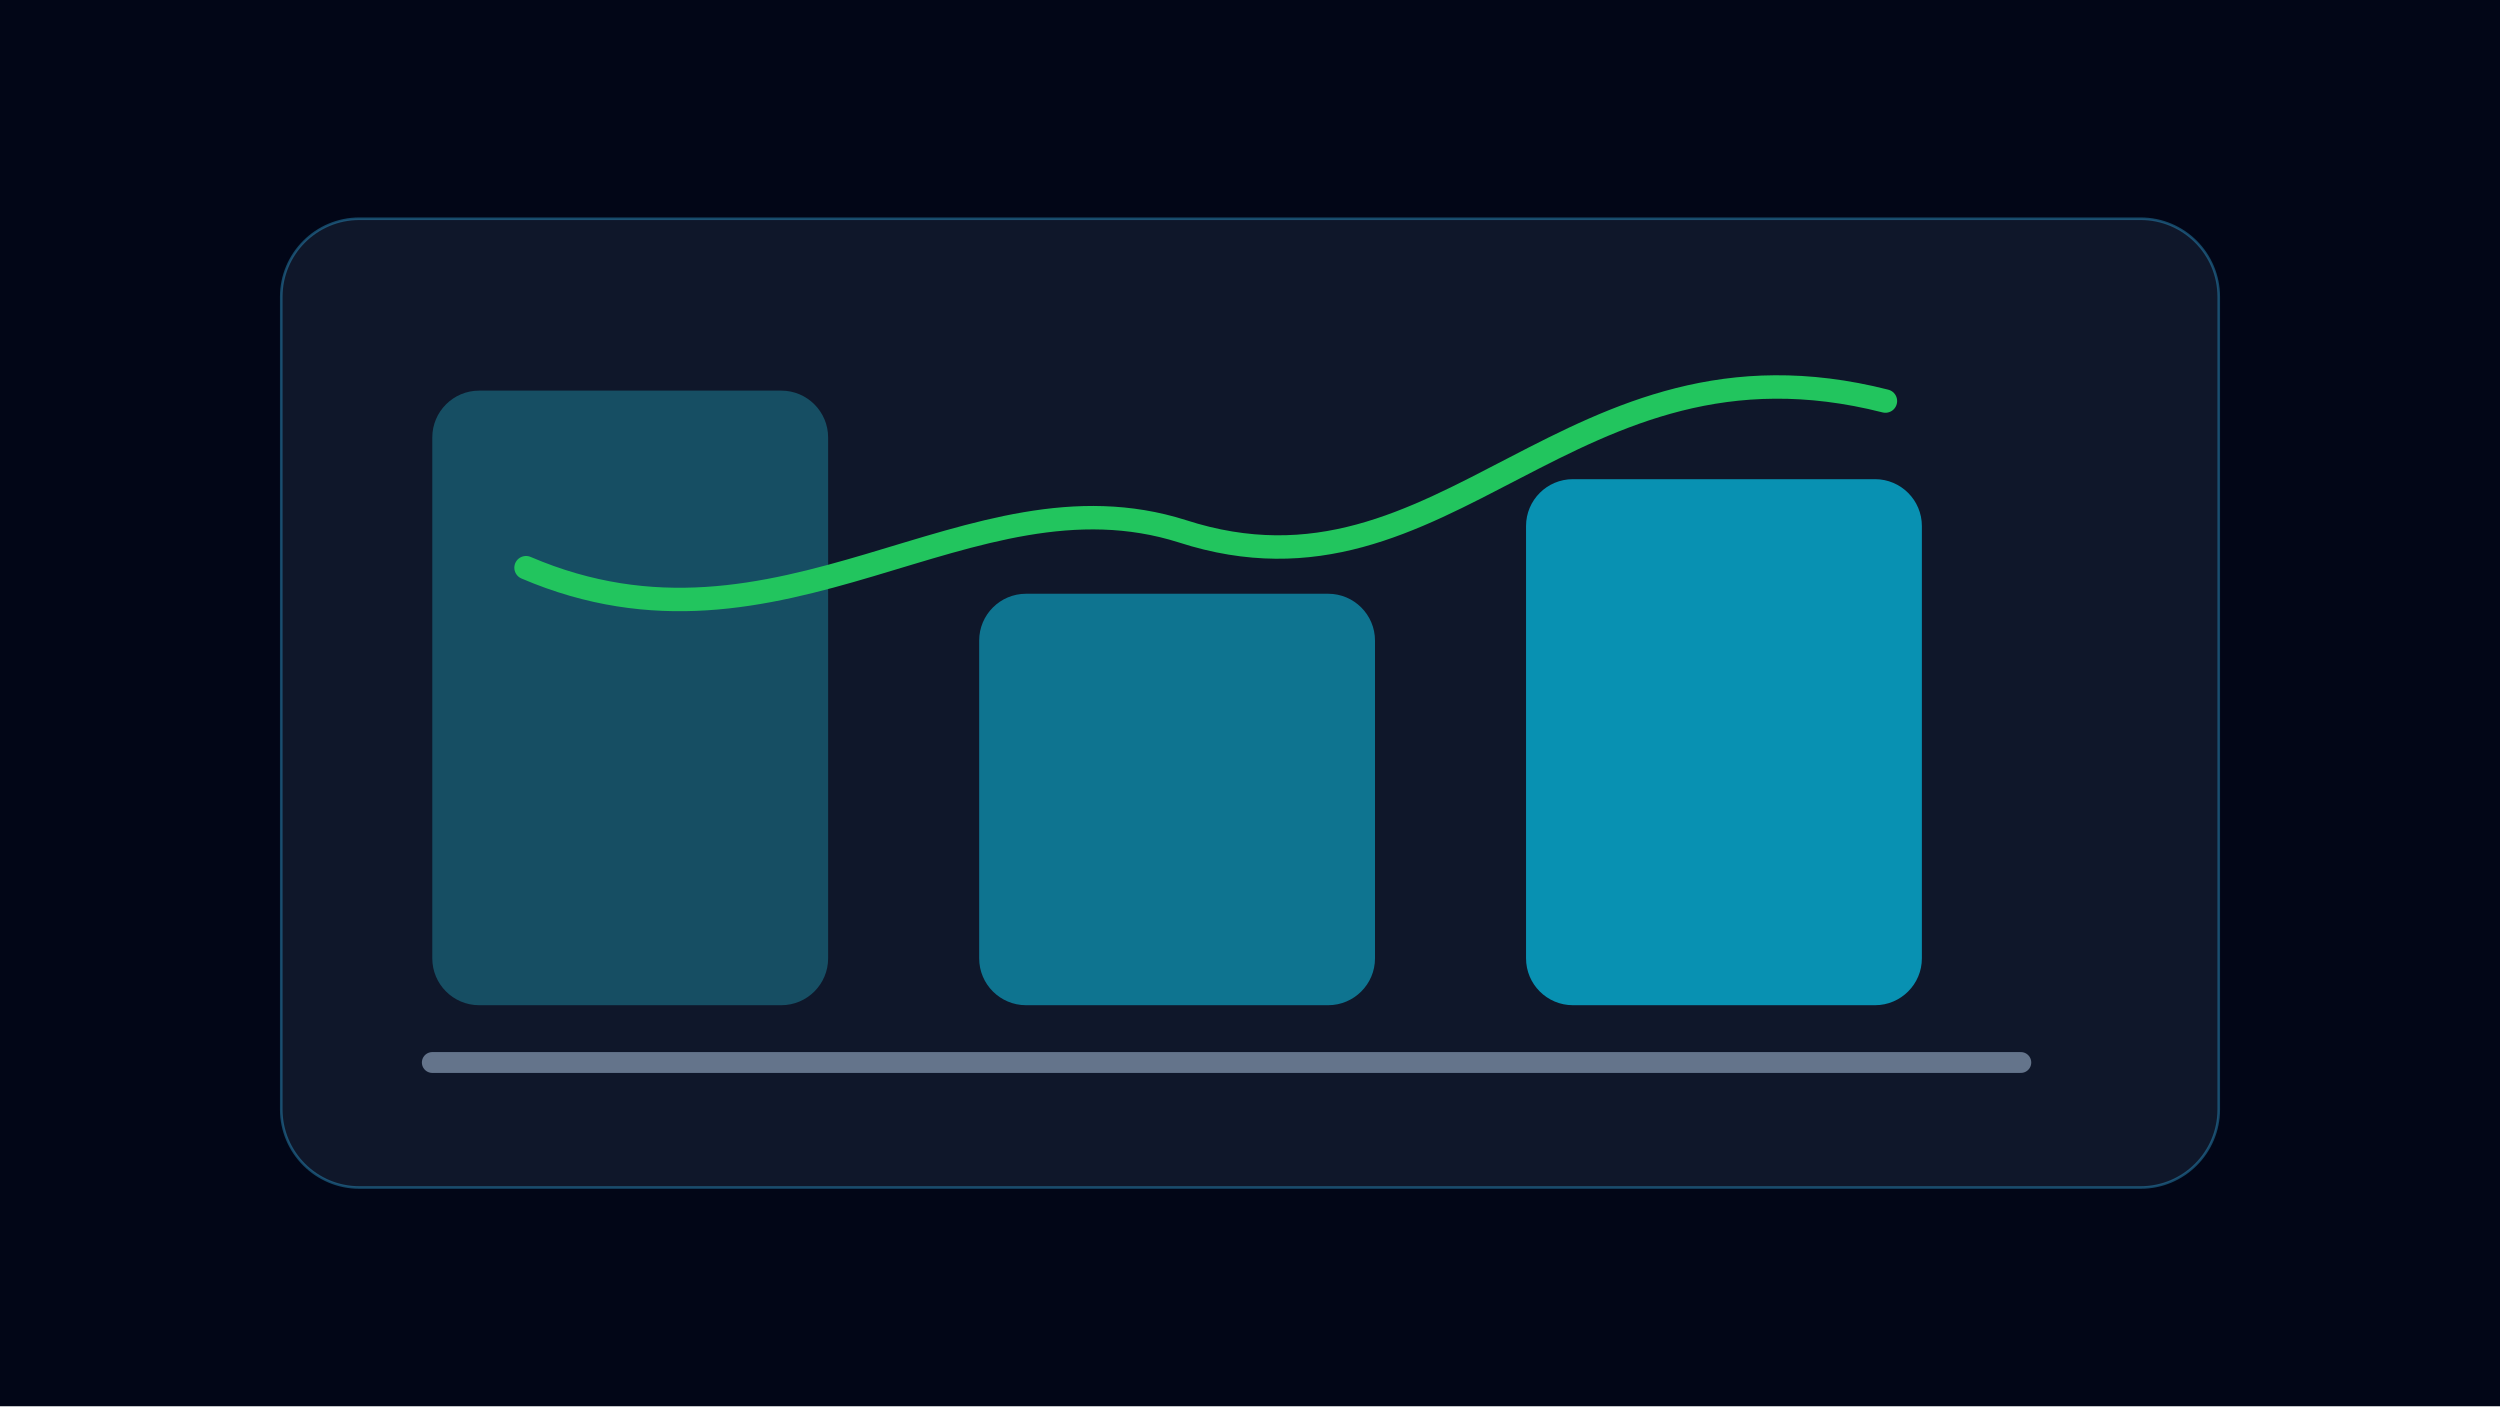
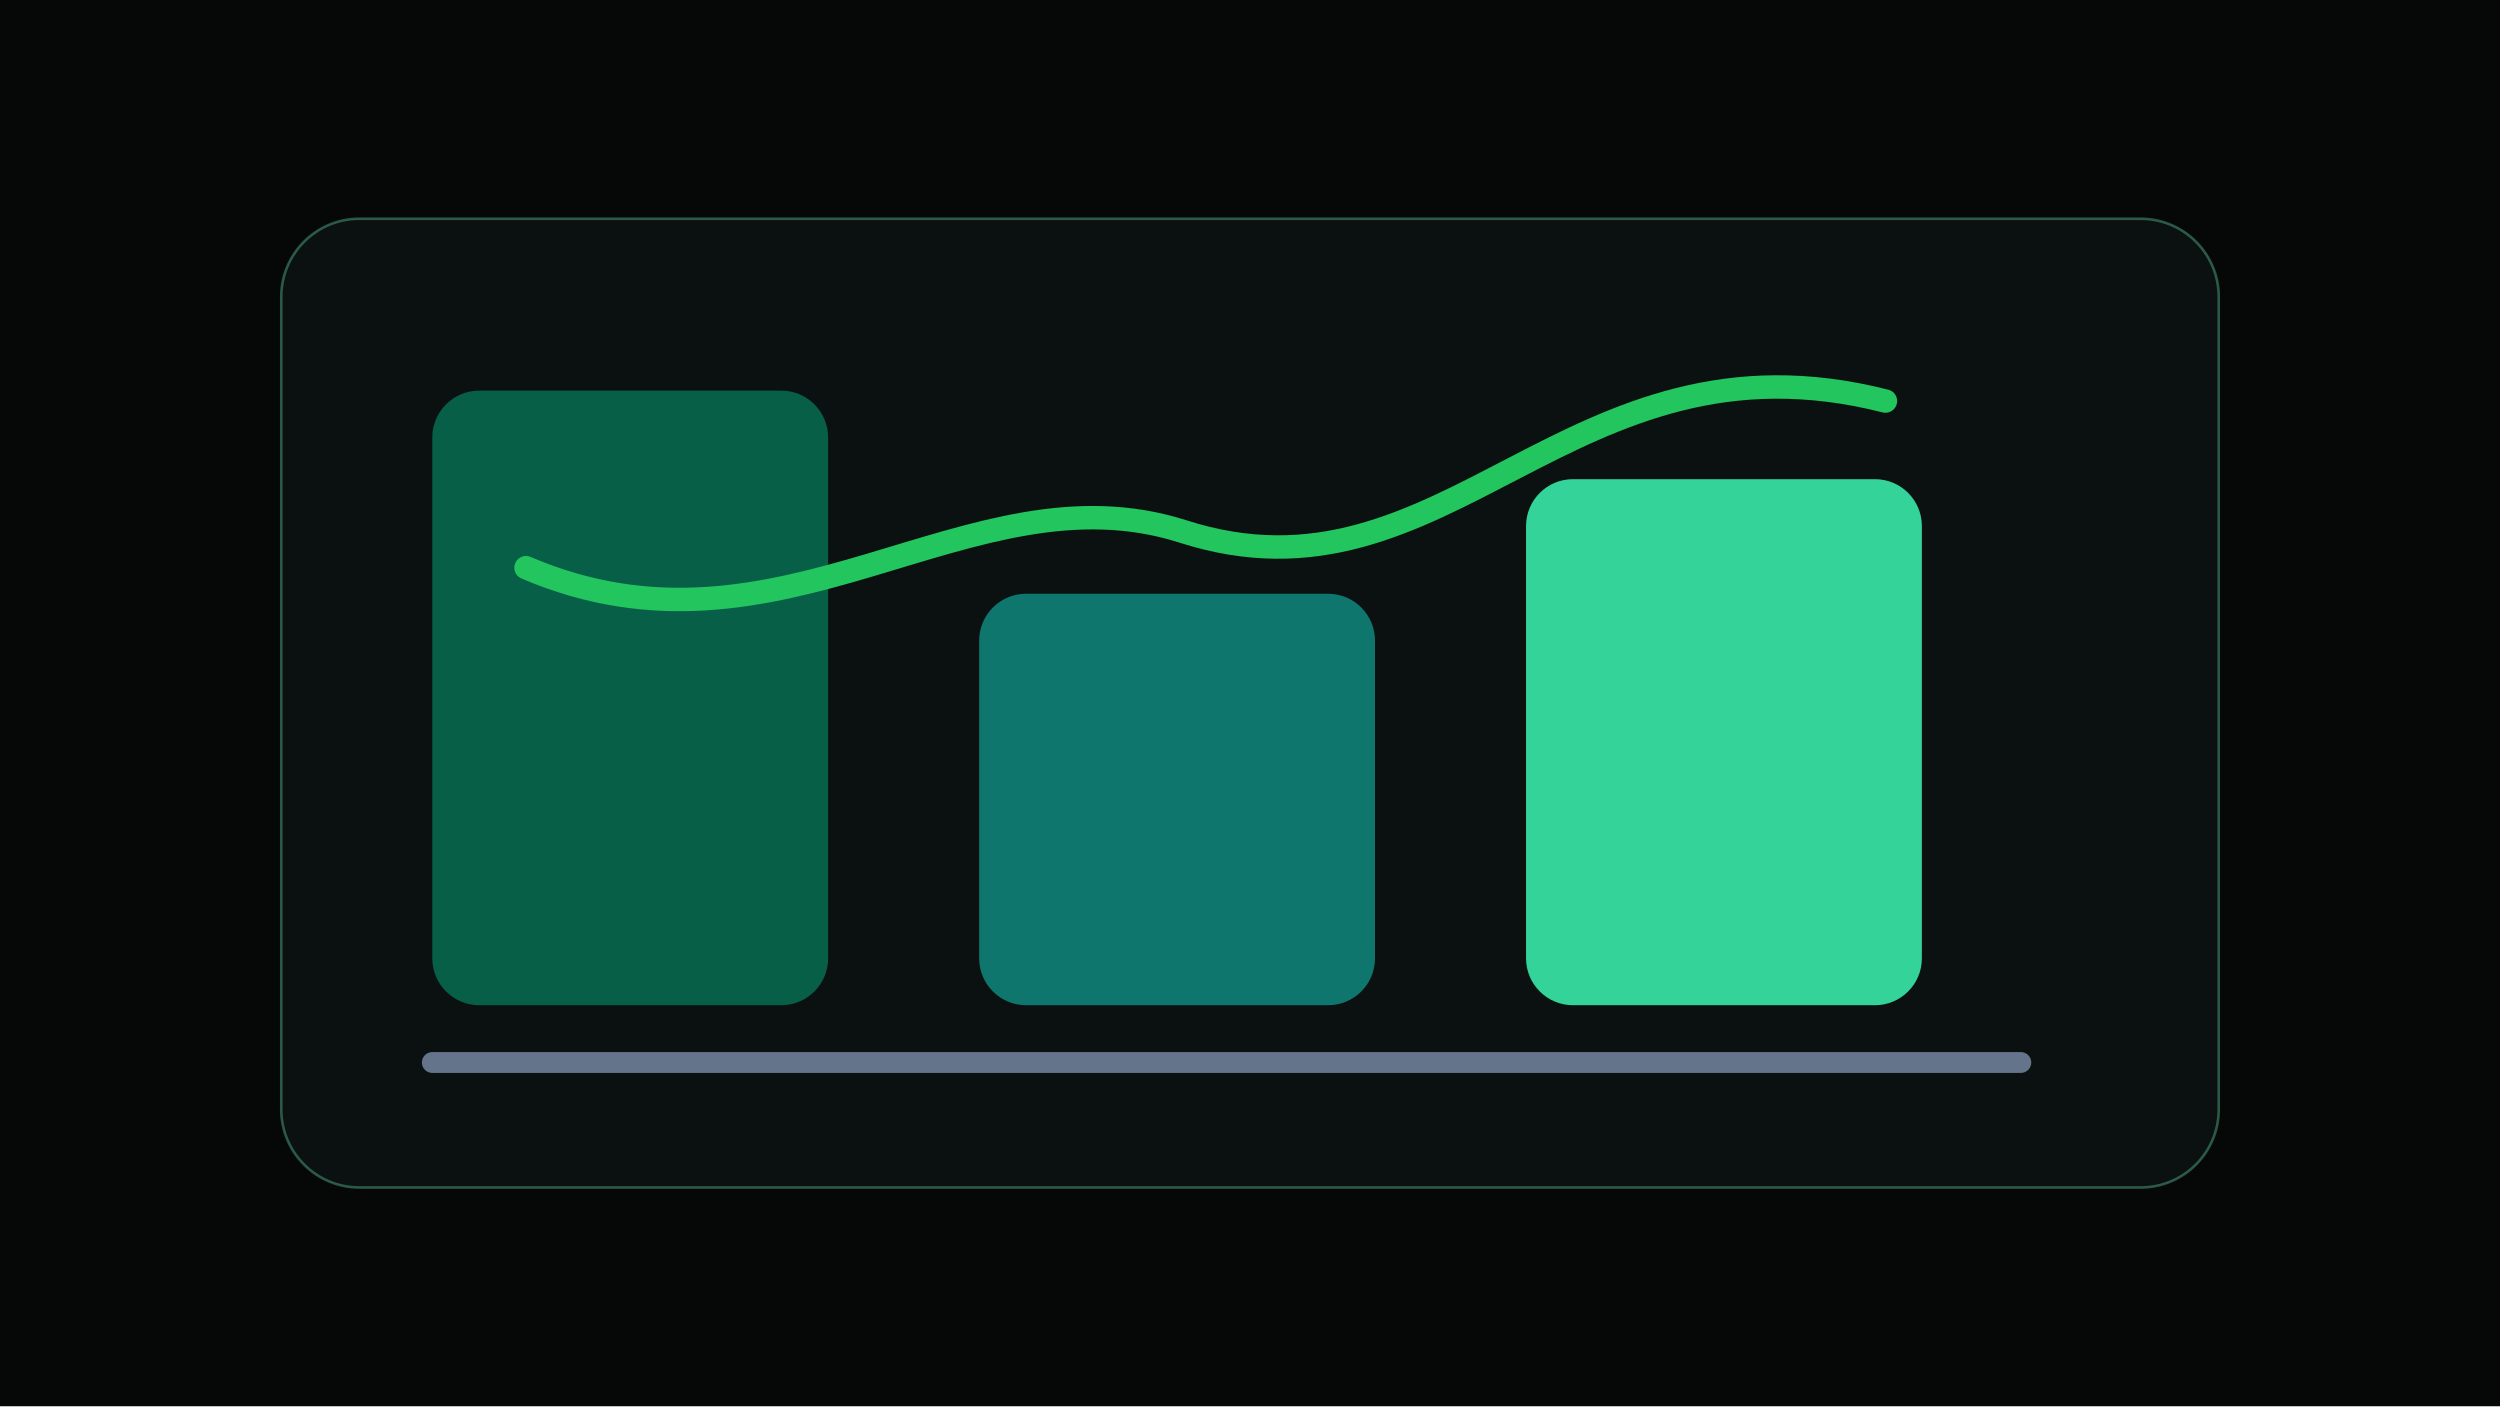
<svg xmlns="http://www.w3.org/2000/svg" width="960" height="540" viewBox="0 0 960 540" fill="none">
-   <rect width="960" height="540" fill="#020617" />
-   <rect x="108" y="84" width="744" height="372" rx="30" fill="#0F172A" stroke="#38BDF8" stroke-opacity=".35" />
-   <rect x="166" y="150" width="152" height="236" rx="18" fill="#164E63" />
-   <rect x="376" y="228" width="152" height="158" rx="18" fill="#0E7490" />
-   <rect x="586" y="184" width="152" height="202" rx="18" fill="#0891B2" />
+   <rect width="960" height="540" fill="#050807" />
+   <rect x="108" y="84" width="744" height="372" rx="30" fill="#0B1110" stroke="#6EE7B7" stroke-opacity=".35" />
+   <rect x="166" y="150" width="152" height="236" rx="18" fill="#065F46" />
+   <rect x="376" y="228" width="152" height="158" rx="18" fill="#0F766E" />
+   <rect x="586" y="184" width="152" height="202" rx="18" fill="#34D399" />
  <path d="M166 408H776" stroke="#64748B" stroke-width="8" stroke-linecap="round" />
  <path d="M202 218C300 260 372 178 454 204C556 237 602 123 724 154" stroke="#22C55E" stroke-width="9" stroke-linecap="round" />
</svg>
